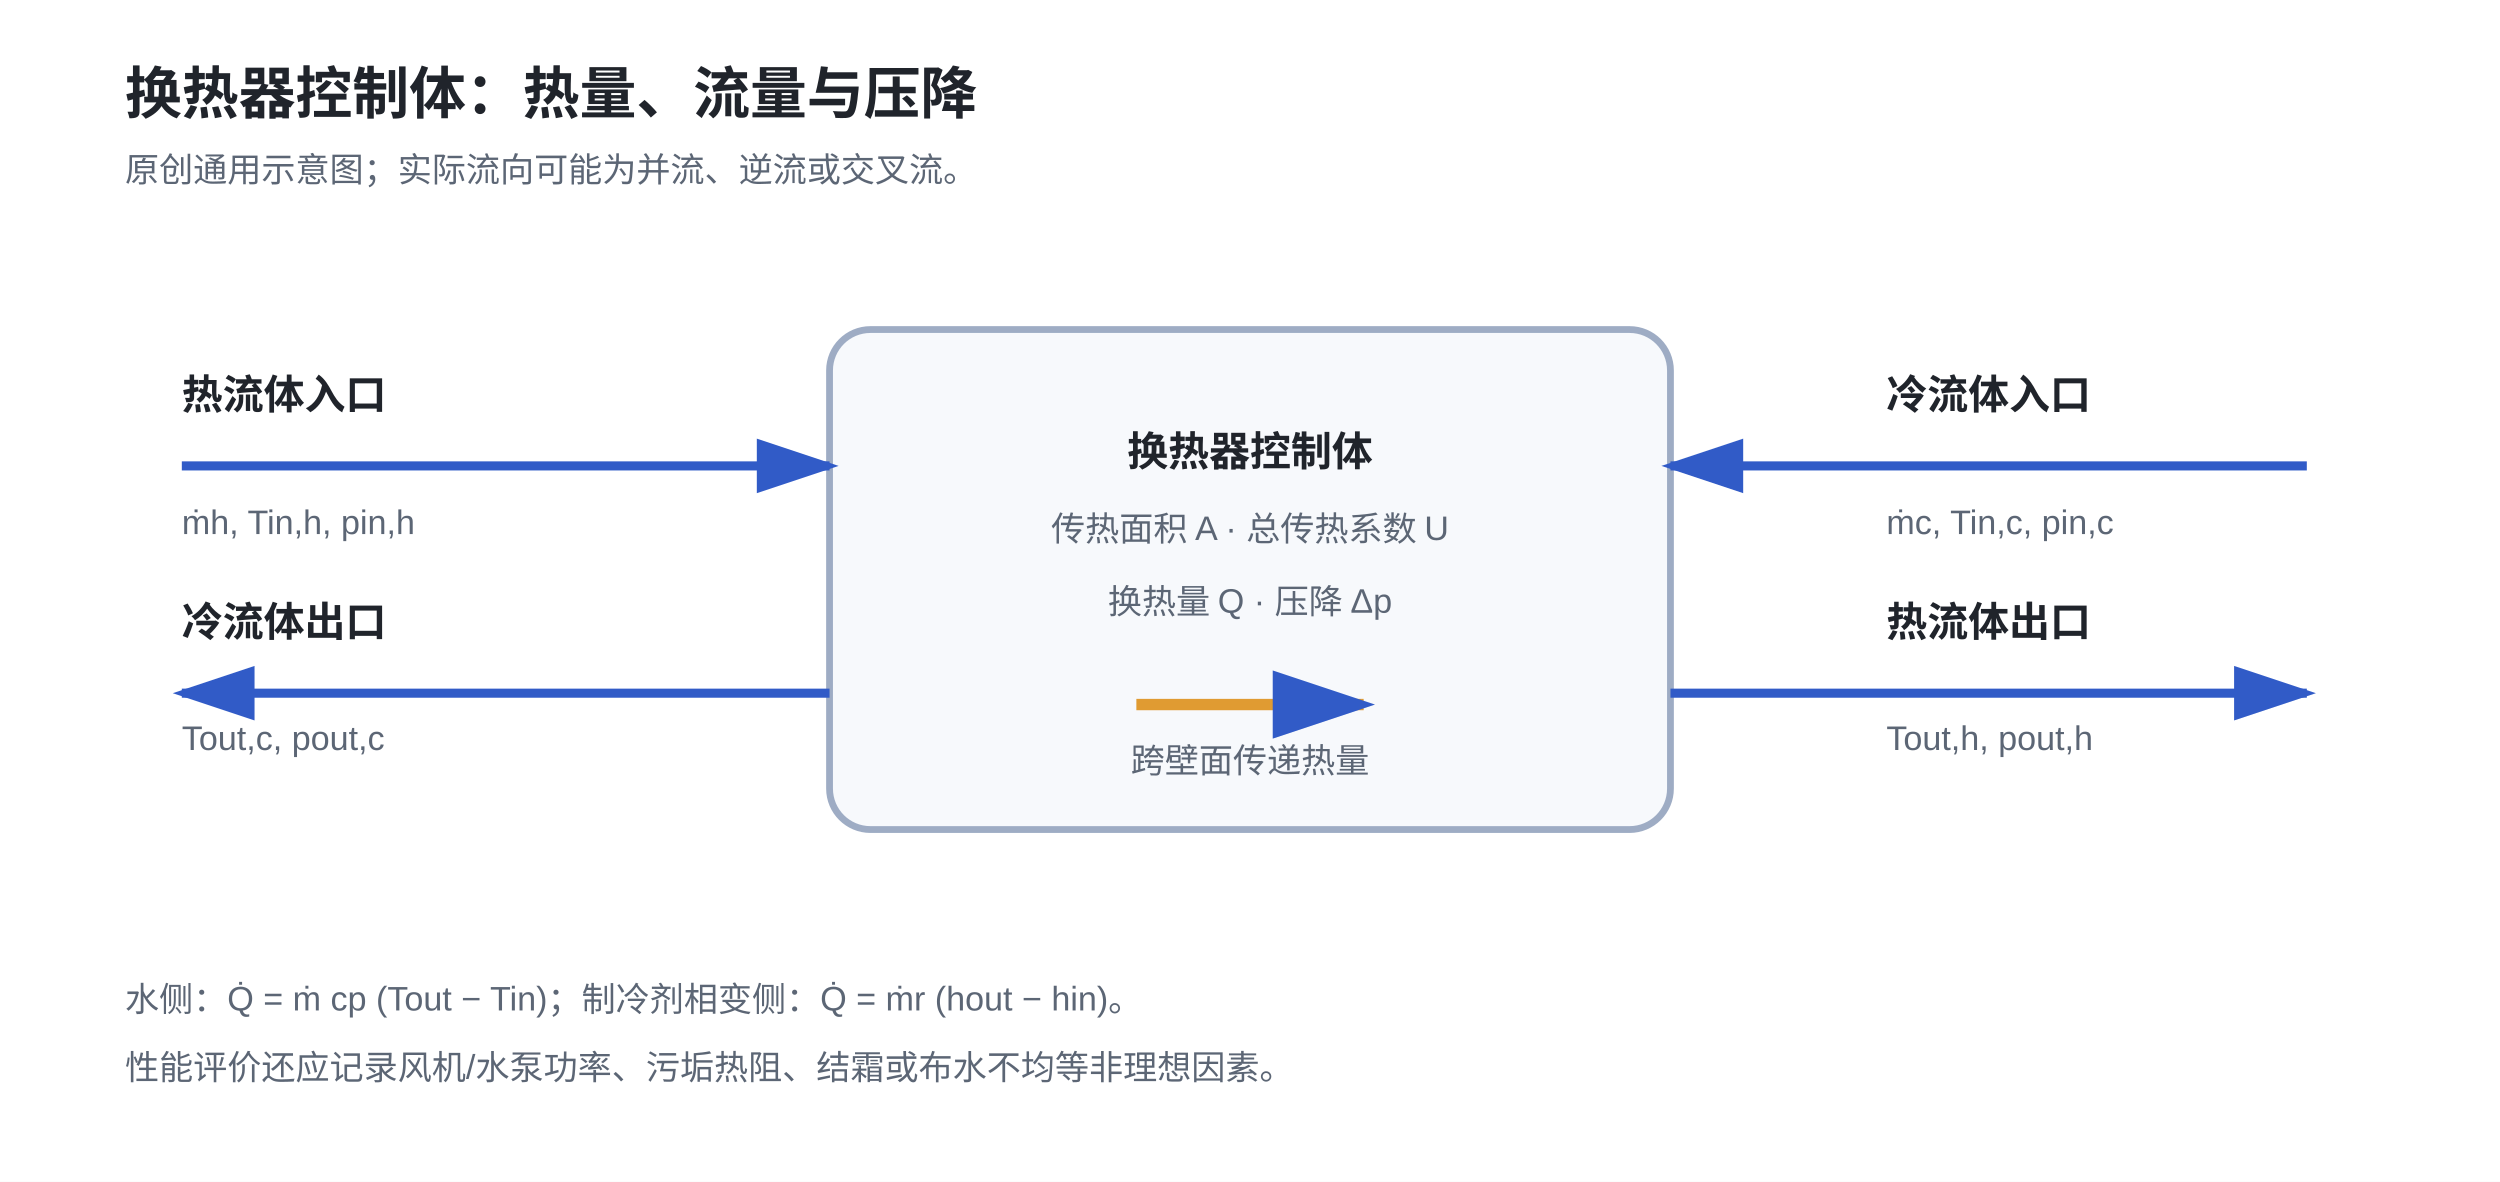
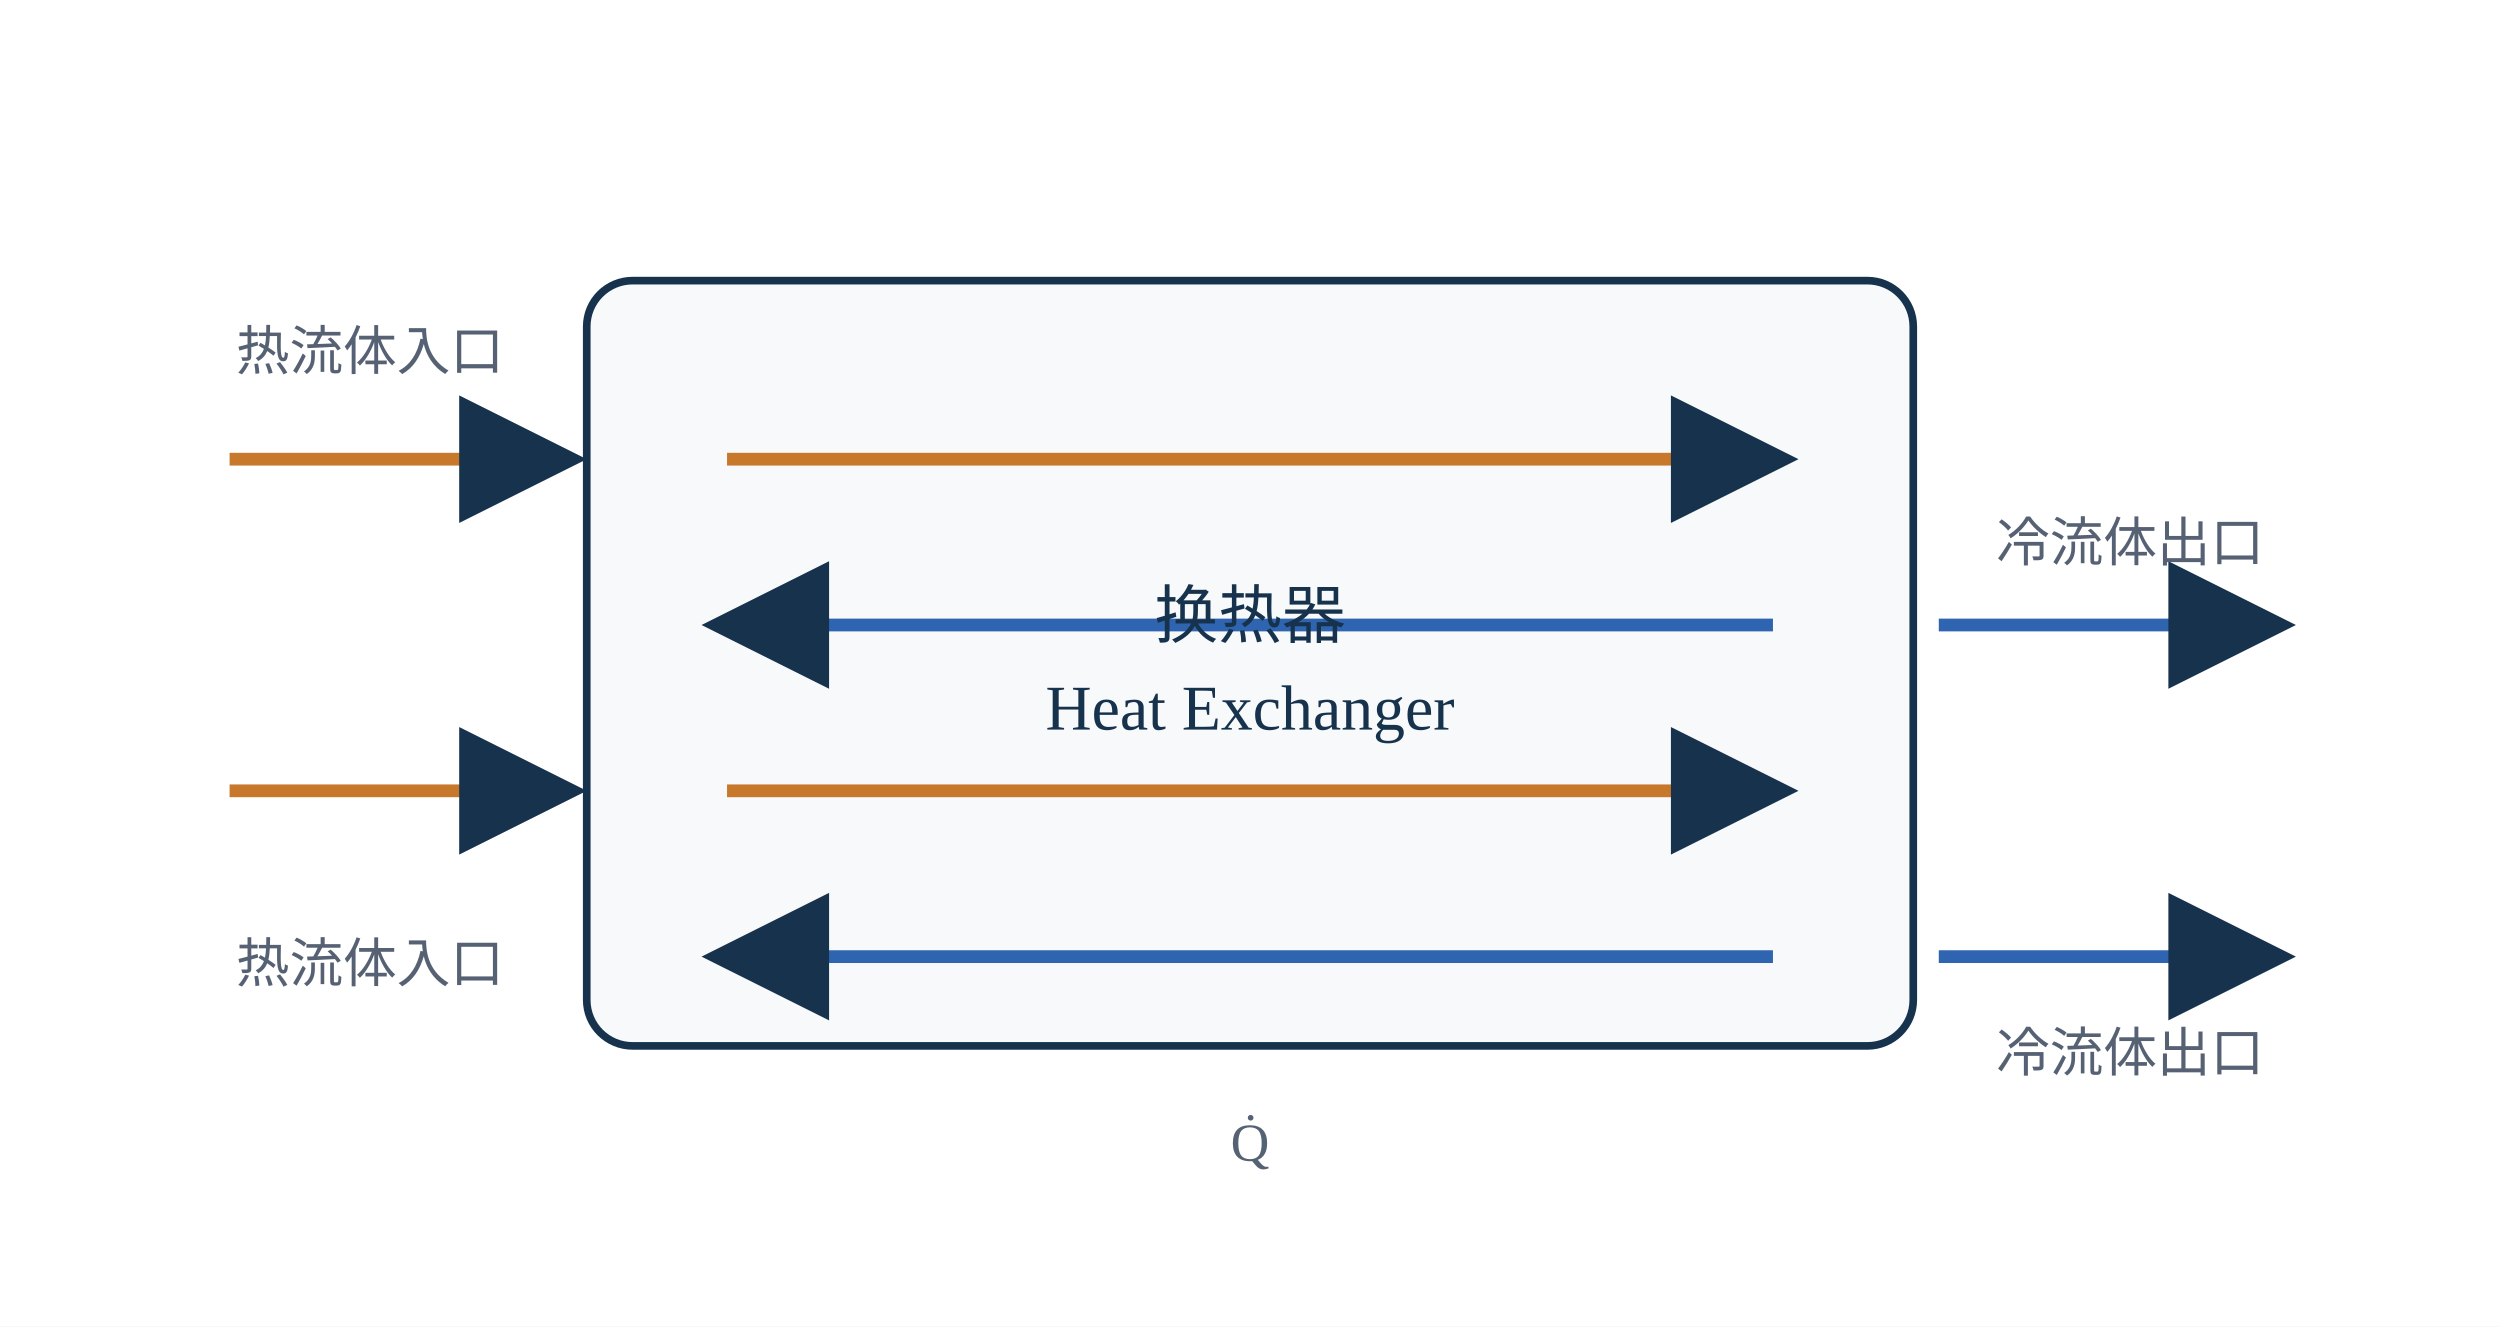
- <svg xmlns="http://www.w3.org/2000/svg" width="1100" height="520" viewBox="0 0 1100 520" role="img" aria-labelledby="title desc">
+ <svg xmlns="http://www.w3.org/2000/svg" viewBox="0 0 980 520" role="img" aria-label="Heat exchanger control volume">
  <defs>
-     <marker id="arr" markerWidth="10" markerHeight="10" refX="8" refY="3" orient="auto">
-       <path d="M0,0 L0,6 L9,3 z" fill="#315bc7" />
+     <marker id="arrow" markerWidth="10" markerHeight="10" refX="8" refY="5" orient="auto">
+       <path d="M0,0 L10,5 L0,10 Z" fill="#17324d" />
    </marker>
    <style>
-     .title{font:700 25px Arial,'Noto Sans CJK SC',sans-serif;fill:#20242b}
-     .label{font:600 18px Arial,'Noto Sans CJK SC',sans-serif;fill:#20242b}
-     .small{font:15px Arial,'Noto Sans CJK SC',sans-serif;fill:#5c6675}
-     .line{fill:none;stroke:#315bc7;stroke-width:4;marker-end:url(#arr)}
-   </style>
+       .shell{fill:#f7f9fb;stroke:#17324d;stroke-width:3}.tube{stroke:#2f65b0;stroke-width:10;fill:none}.hot{stroke:#c7782b;stroke-width:5;fill:none;marker-end:url(#arrow)}.cold{stroke:#2f65b0;stroke-width:5;fill:none;marker-end:url(#arrow)}.label{font-family:'Times New Roman','SimSun','宋体','Songti SC',serif;font-size:25px;fill:#17324d;text-anchor:middle}.minor{font-family:'Times New Roman','SimSun','宋体','Songti SC',serif;font-size:21px;fill:#566274;text-anchor:middle}
+     </style>
  </defs>
-   <rect width="1100" height="520" fill="#fff" />
-   <text x="55" y="50" class="title">换热器控制体：热量、流量与压降</text>
-   <text x="55" y="80" class="small">原创通用示意图；实际流向可能为并流、逆流或交叉流。</text>
-   <rect x="365" y="145" width="370" height="220" fill="#f7f9fc" stroke="#9eacc4" stroke-width="3" rx="18" />
-   <text x="550" y="205" text-anchor="middle" class="label">换热器控制体</text>
-   <text x="550" y="238" text-anchor="middle" class="small">传热面积 A · 总传热系数 U</text>
-   <text x="550" y="270" text-anchor="middle" class="small">换热量 Q · 压降 Δp</text>
-   <path d="M500 310 H600" stroke="#e09b32" stroke-width="5" marker-end="url(#arr)" />
-   <text x="550" y="340" text-anchor="middle" class="small">跨壁面传递热量</text>
-   <path d="M80 205 H365" class="line" />
-   <path d="M735 305 H1015" class="line" />
-   <text x="80" y="180" class="label">热流体入口</text>
-   <text x="80" y="235" class="small">ṁh, Tin,h, pin,h</text>
-   <text x="830" y="280" class="label">热流体出口</text>
-   <text x="830" y="330" class="small">Tout,h, pout,h</text>
-   <path d="M1015 205 H735" class="line" />
-   <path d="M365 305 H80" class="line" />
-   <text x="830" y="180" class="label">冷流体入口</text>
-   <text x="830" y="235" class="small">ṁc, Tin,c, pin,c</text>
-   <text x="80" y="280" class="label">冷流体出口</text>
-   <text x="80" y="330" class="small">Tout,c, pout,c</text>
-   <text x="55" y="445" class="small">水侧：Q̇ = ṁ cp (Tout − Tin)；制冷剂相变侧：Q̇ = ṁr (hout − hin)。</text>
-   <text x="55" y="475" class="small">性能评价还应记录风机/水泵功率、污垢热阻、结霜或布水不均等非理想因素。</text>
+   <rect width="980" height="520" fill="#fff" />
+   <rect x="230" y="110" width="520" height="300" rx="18" class="shell" />
+   <path d="M285 180 H695" class="hot" />
+   <path d="M695 245 H285" class="cold" />
+   <path d="M285 310 H695" class="hot" />
+   <path d="M695 375 H285" class="cold" />
+   <path d="M90 180 H220" class="hot" />
+   <path d="M760 245 H890" class="cold" />
+   <path d="M90 310 H220" class="hot" />
+   <path d="M760 375 H890" class="cold" />
+   <text x="490" y="250" class="label">换热器</text>
+   <text x="490" y="286" class="label">Heat Exchanger</text>
+   <text x="145" y="145" class="minor">热流体入口</text>
+   <text x="835" y="220" class="minor">冷流体出口</text>
+   <text x="145" y="385" class="minor">热流体入口</text>
+   <text x="835" y="420" class="minor">冷流体出口</text>
+   <text x="490" y="455" class="minor">Q̇</text>
</svg>
